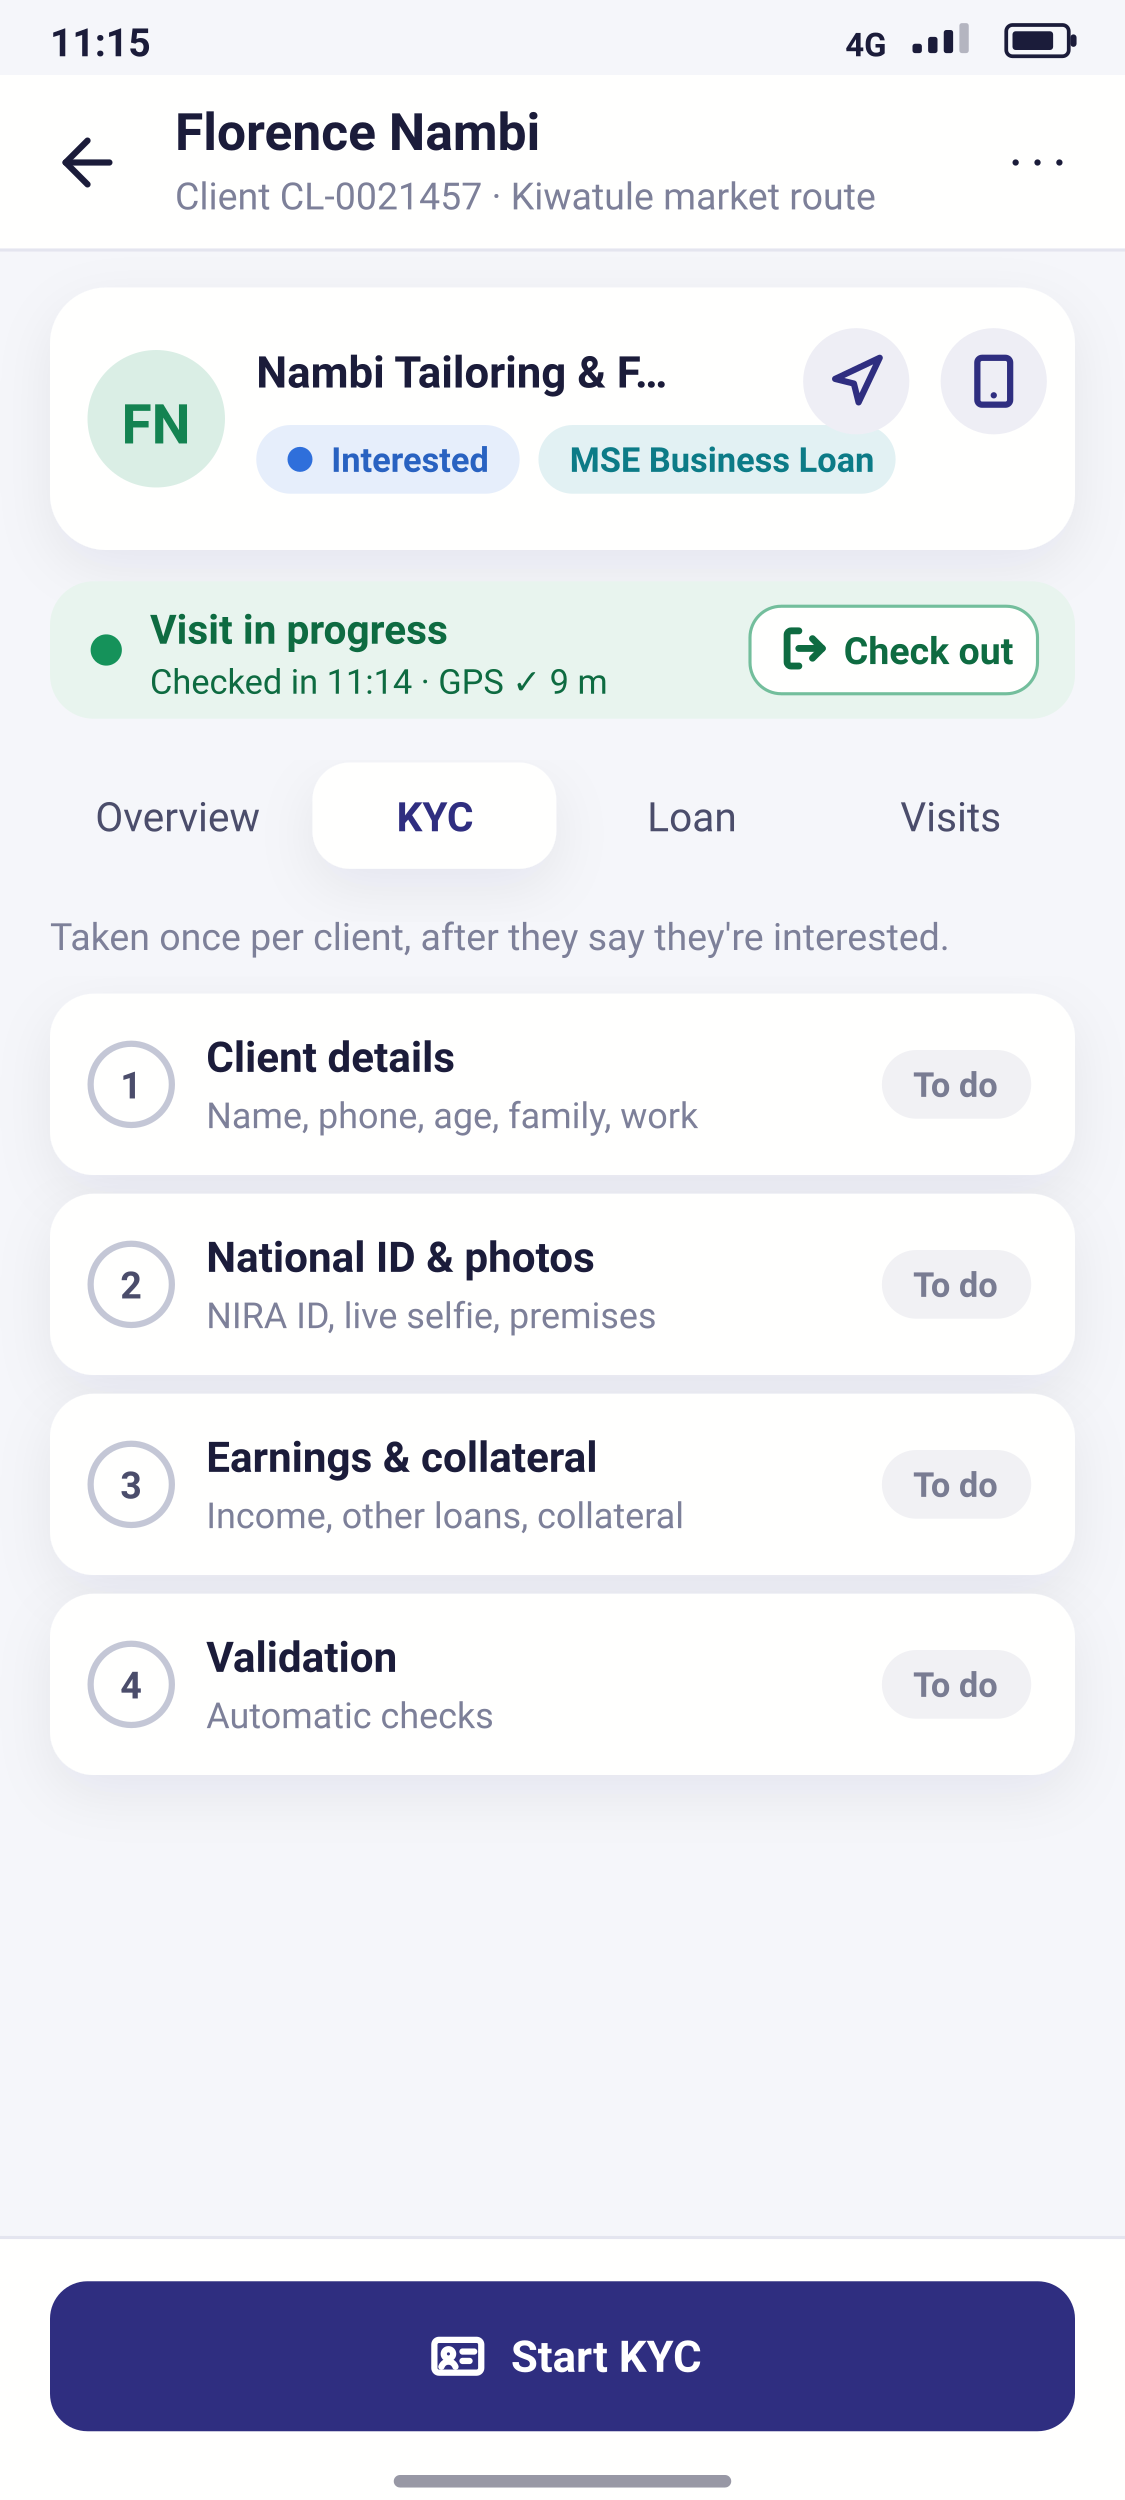
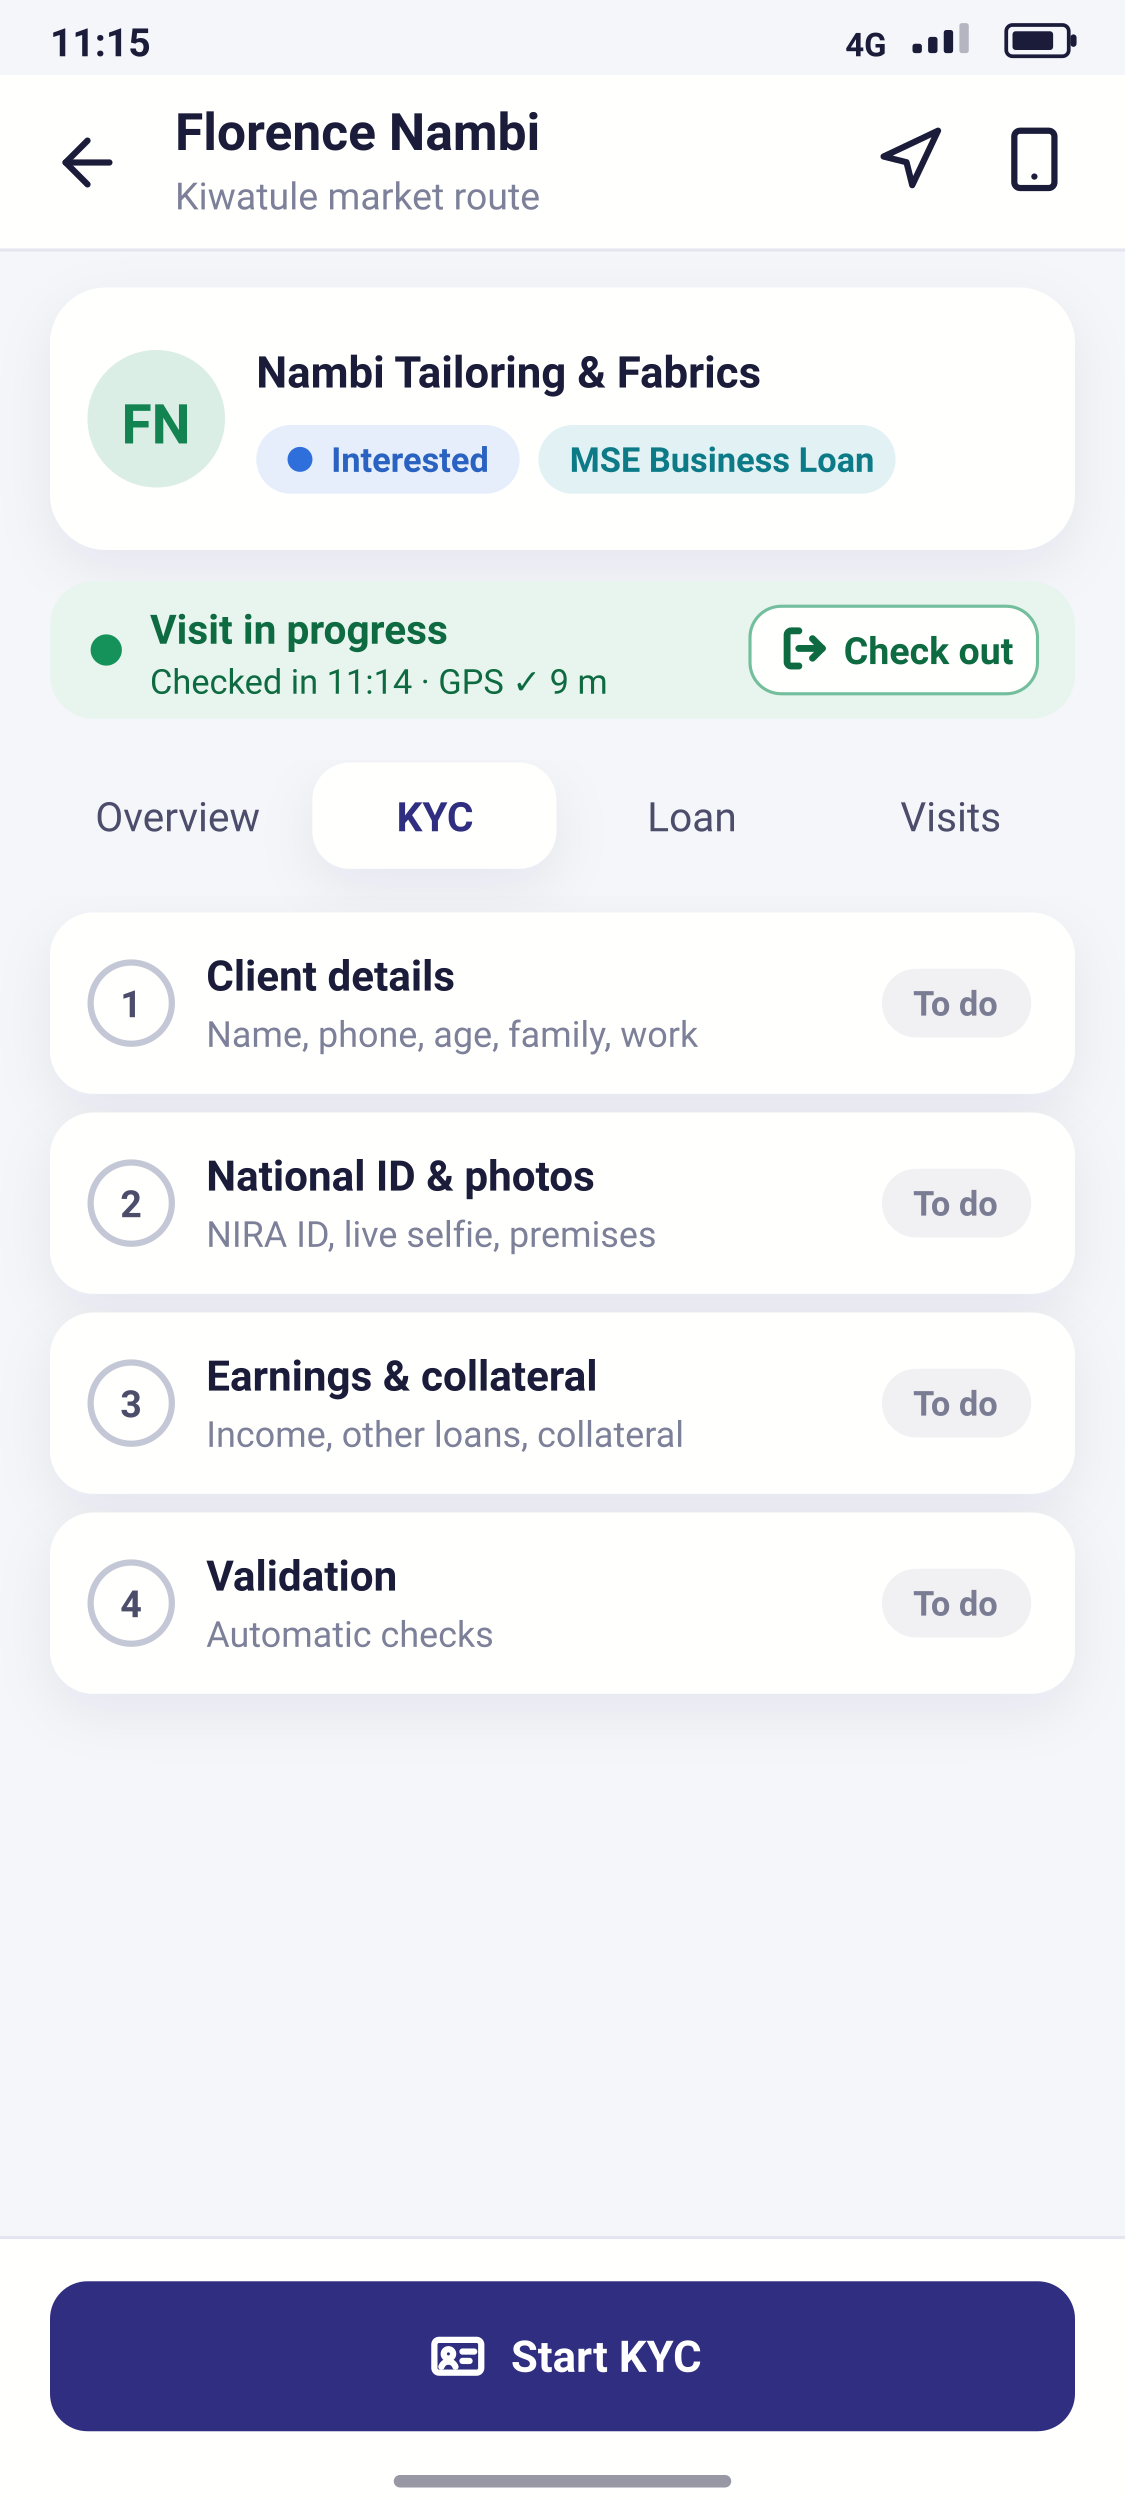
<svg xmlns="http://www.w3.org/2000/svg" width="360" height="800" viewBox="0 0 360 800">
  <defs>
    <filter id="soft" x="-20%" y="-20%" width="140%" height="170%">
      <feDropShadow dx="0" dy="6" stdDeviation="9" flood-color="#1B1C3A" flood-opacity="0.07" />
    </filter>
  </defs>
  <rect id="screen-background" x="0.0" y="0.0" width="360.0" height="800.0" fill="#F5F6FA" />
  <g id="status-bar">
    <text id="11-15" x="16.0" y="18.0" font-family="Segoe UI, Roboto, Helvetica Neue, Arial, sans-serif" font-size="12.5" font-weight="600" fill="#1B1C3A">11:15</text>
    <rect id="battery" x="322.0" y="8.0" width="20.0" height="10.0" rx="2" fill="none" stroke="#1B1C3A" stroke-width="1.2" />
    <rect x="324.0" y="10.0" width="13.0" height="6.0" rx="1" fill="#1B1C3A" />
    <rect x="342.5" y="11.0" width="2.0" height="4.0" rx="1" fill="#1B1C3A" />
    <rect id="signal-bar" x="292.0" y="14.0" width="3.0" height="3.0" rx="0.8" fill="#1B1C3A" fill-opacity="1" />
    <rect id="signal-bar-2" x="297.0" y="11.8" width="3.0" height="5.2" rx="0.8" fill="#1B1C3A" fill-opacity="1" />
    <rect id="signal-bar-3" x="302.0" y="9.6" width="3.0" height="7.4" rx="0.8" fill="#1B1C3A" fill-opacity="1" />
    <rect id="signal-bar-4" x="307.0" y="7.4" width="3.0" height="9.6" rx="0.8" fill="#1B1C3A" fill-opacity="0.3" />
    <text id="network" x="270.5" y="18.0" font-family="Segoe UI, Roboto, Helvetica Neue, Arial, sans-serif" font-size="10.5" font-weight="700" fill="#1B1C3A">4G</text>
  </g>
  <g id="app-bar">
    <rect id="app-bar-bg" x="0.0" y="24.0" width="360.0" height="56.0" fill="#FFFFFE" />
    <line x1="0.0" y1="80.0" x2="360.0" y2="80.0" stroke="#E4E5EF" stroke-width="1" />
    <g id="icon-arrowleft" transform="translate(16.0 40.0) scale(1)">
      <path d="M19 12H5" fill="none" stroke="#1B1C3A" stroke-width="2.00" stroke-linecap="round" stroke-linejoin="round" />
      <path d="M12 19l-7-7 7-7" fill="none" stroke="#1B1C3A" stroke-width="2.00" stroke-linecap="round" stroke-linejoin="round" />
    </g>
    <text id="Florence-Nambi" x="56.0" y="48.0" font-family="Segoe UI, Roboto, Helvetica Neue, Arial, sans-serif" font-size="16.5" font-weight="600" fill="#1B1C3A">Florence Nambi</text>
-     <text id="Client-CL-0021457-Kiwatule" x="56.0" y="67.0" font-family="Segoe UI, Roboto, Helvetica Neue, Arial, sans-serif" font-size="12" font-weight="400" fill="#7D8099">Client CL-0021457 · Kiwatule market route</text>
-     <g id="icon-more" transform="translate(320.0 40.0) scale(1)">
-       <path d="M12 12h.01" fill="none" stroke="#1B1C3A" stroke-width="2.00" stroke-linecap="round" stroke-linejoin="round" />
-       <path d="M19 12h.01" fill="none" stroke="#1B1C3A" stroke-width="2.00" stroke-linecap="round" stroke-linejoin="round" />
-       <path d="M5 12h.01" fill="none" stroke="#1B1C3A" stroke-width="2.00" stroke-linecap="round" stroke-linejoin="round" />
-     </g>
+     <text id="Kiwatule-market-route" x="56.0" y="67.0" font-family="Segoe UI, Roboto, Helvetica Neue, Arial, sans-serif" font-size="12" font-weight="400" fill="#7D8099">Kiwatule market route</text>
+   </g>
+   <g id="icon-phone" transform="translate(320.0 40.0) scale(0.9167)">
+     <path d="M7 2h10a2 2 0 0 1 2 2v16a2 2 0 0 1-2 2H7a2 2 0 0 1-2-2V4a2 2 0 0 1 2-2z" fill="none" stroke="#1B1C3A" stroke-width="2.18" stroke-linecap="round" stroke-linejoin="round" />
+     <path d="M12 18h.01" fill="none" stroke="#1B1C3A" stroke-width="2.18" stroke-linecap="round" stroke-linejoin="round" />
+   </g>
+   <g id="icon-navigation" transform="translate(280.0 40.0) scale(0.9167)">
+     <path d="M3 11l19-9-9 19-2-8z" fill="none" stroke="#1B1C3A" stroke-width="2.18" stroke-linecap="round" stroke-linejoin="round" />
  </g>
  <g id="client-header">
    <rect x="16.0" y="92.0" width="328.0" height="84.0" rx="18" fill="#FFFFFE" filter="url(#soft)" />
    <g id="avatar-FN">
      <circle cx="50.0" cy="134.0" r="22.0" fill="#DAEEE5" />
      <text id="FN" x="38.9" y="141.9" font-family="Segoe UI, Roboto, Helvetica Neue, Arial, sans-serif" font-size="17.6" font-weight="600" fill="#138351">FN</text>
    </g>
-     <text id="Nambi-Tailoring-F" x="82.0" y="124.0" font-family="Segoe UI, Roboto, Helvetica Neue, Arial, sans-serif" font-size="14" font-weight="700" fill="#1B1C3A">Nambi Tailoring &amp; F…</text>
+     <text id="Nambi-Tailoring-Fabrics" x="82.0" y="124.0" font-family="Segoe UI, Roboto, Helvetica Neue, Arial, sans-serif" font-size="14" font-weight="700" fill="#1B1C3A">Nambi Tailoring &amp; Fabrics</text>
    <g id="chip-Interested">
      <rect x="82.0" y="136.0" width="84.3" height="22.0" rx="11.0" fill="#E6EEFB" />
      <circle cx="96.0" cy="147.0" r="4.0" fill="#2F6FDB" />
      <text id="Interested" x="106.0" y="151.0" font-family="Segoe UI, Roboto, Helvetica Neue, Arial, sans-serif" font-size="11" font-weight="600" fill="#2962C1">Interested</text>
    </g>
    <g id="chip-MSE-Business-Loan">
      <rect x="172.3" y="136.0" width="114.3" height="22.0" rx="11.0" fill="#E2F1F3" />
      <text id="MSE-Business-Loan" x="182.3" y="151.0" font-family="Segoe UI, Roboto, Helvetica Neue, Arial, sans-serif" font-size="11" font-weight="600" fill="#0C7B87">MSE Business Loan</text>
-     </g>
-     <circle cx="318.0" cy="122.0" r="17.0" fill="#EEEEF5" />
-     <g id="icon-phone" transform="translate(309.0 113.0) scale(0.75)">
-       <path d="M7 2h10a2 2 0 0 1 2 2v16a2 2 0 0 1-2 2H7a2 2 0 0 1-2-2V4a2 2 0 0 1 2-2z" fill="none" stroke="#2F2E80" stroke-width="2.67" stroke-linecap="round" stroke-linejoin="round" />
-       <path d="M12 18h.01" fill="none" stroke="#2F2E80" stroke-width="2.67" stroke-linecap="round" stroke-linejoin="round" />
-     </g>
-     <circle cx="274.0" cy="122.0" r="17.0" fill="#EEEEF5" />
-     <g id="icon-navigation" transform="translate(265.0 113.0) scale(0.75)">
-       <path d="M3 11l19-9-9 19-2-8z" fill="none" stroke="#2F2E80" stroke-width="2.67" stroke-linecap="round" stroke-linejoin="round" />
    </g>
  </g>
  <g id="visit-bar">
    <rect x="16.0" y="186.0" width="328.0" height="44.0" rx="14" fill="#E8F4EE" />
    <circle cx="34.0" cy="208.0" r="5.0" fill="#15925A" />
    <text id="Visit-in-progress" x="48.0" y="206.0" font-family="Segoe UI, Roboto, Helvetica Neue, Arial, sans-serif" font-size="13" font-weight="700" fill="#0E6B41">Visit in progress</text>
    <text id="Checked-in-11-14-GPS-9-m" x="48.0" y="222.0" font-family="Segoe UI, Roboto, Helvetica Neue, Arial, sans-serif" font-size="11" font-weight="400" fill="#0E6B41">Checked in 11:14 · GPS ✓ 9 m</text>
    <rect x="240.0" y="194.0" width="92.0" height="28.0" rx="10" fill="#FFFFFE" stroke="#73BE9C" stroke-width="1" />
    <g id="icon-logout" transform="translate(250.0 200.0) scale(0.625)">
      <path d="M9 21H5a2 2 0 0 1-2-2V5a2 2 0 0 1 2-2h4" fill="none" stroke="#0E6B41" stroke-width="3.52" stroke-linecap="round" stroke-linejoin="round" />
      <path d="M16 17l5-5-5-5" fill="none" stroke="#0E6B41" stroke-width="3.52" stroke-linecap="round" stroke-linejoin="round" />
      <path d="M21 12H9" fill="none" stroke="#0E6B41" stroke-width="3.52" stroke-linecap="round" stroke-linejoin="round" />
    </g>
    <text id="Check-out" x="270.0" y="212.5" font-family="Segoe UI, Roboto, Helvetica Neue, Arial, sans-serif" font-size="12" font-weight="700" fill="#0E6B41">Check out</text>
  </g>
  <g id="tabs">
    <text id="Overview" x="30.5" y="266.0" font-family="Segoe UI, Roboto, Helvetica Neue, Arial, sans-serif" font-size="13" font-weight="400" fill="#4B4D6B">Overview</text>
    <rect x="100.0" y="244.0" width="78.0" height="34.0" rx="12" fill="#FFFFFE" filter="url(#soft)" />
    <text id="KYC" x="126.9" y="266.0" font-family="Segoe UI, Roboto, Helvetica Neue, Arial, sans-serif" font-size="13" font-weight="700" fill="#2F2E80">KYC</text>
    <text id="Loan" x="207.1" y="266.0" font-family="Segoe UI, Roboto, Helvetica Neue, Arial, sans-serif" font-size="13" font-weight="400" fill="#4B4D6B">Loan</text>
    <text id="Visits" x="288.1" y="266.0" font-family="Segoe UI, Roboto, Helvetica Neue, Arial, sans-serif" font-size="13" font-weight="400" fill="#4B4D6B">Visits</text>
  </g>
-   <text id="Taken-once-per-client-after" x="16.0" y="304.0" font-family="Segoe UI, Roboto, Helvetica Neue, Arial, sans-serif" font-size="12" font-weight="400" fill="#7D8099">Taken once per client, after they say they're interested.</text>
  <g id="kyc-Client-details">
-     <rect x="16.0" y="318.0" width="328.0" height="58.0" rx="14" fill="#FFFFFE" filter="url(#soft)" />
-     <circle cx="42.0" cy="347.0" r="13.0" fill="#FFFFFE" stroke="#C4C7D6" stroke-width="2" />
-     <text id="1" x="38.5" y="351.5" font-family="Segoe UI, Roboto, Helvetica Neue, Arial, sans-serif" font-size="12" font-weight="700" fill="#4B4D6B">1</text>
+     <rect x="16.0" y="292.0" width="328.0" height="58.0" rx="14" fill="#FFFFFE" filter="url(#soft)" />
+     <circle cx="42.0" cy="321.0" r="13.0" fill="#FFFFFE" stroke="#C4C7D6" stroke-width="2" />
+     <text id="1" x="38.5" y="325.5" font-family="Segoe UI, Roboto, Helvetica Neue, Arial, sans-serif" font-size="12" font-weight="700" fill="#4B4D6B">1</text>
    <g id="chip-To-do">
-       <rect x="282.2" y="336.0" width="47.8" height="22.0" rx="11.0" fill="#F1F1F4" />
-       <text id="To-do" x="292.2" y="351.0" font-family="Segoe UI, Roboto, Helvetica Neue, Arial, sans-serif" font-size="11" font-weight="600" fill="#797C92">To do</text>
+       <rect x="282.2" y="310.0" width="47.8" height="22.0" rx="11.0" fill="#F1F1F4" />
+       <text id="To-do" x="292.2" y="325.0" font-family="Segoe UI, Roboto, Helvetica Neue, Arial, sans-serif" font-size="11" font-weight="600" fill="#797C92">To do</text>
    </g>
-     <text id="Client-details" x="66.0" y="343.0" font-family="Segoe UI, Roboto, Helvetica Neue, Arial, sans-serif" font-size="13.5" font-weight="600" fill="#1B1C3A">Client details</text>
-     <text id="Name-phone-age-family-wo" x="66.0" y="361.0" font-family="Segoe UI, Roboto, Helvetica Neue, Arial, sans-serif" font-size="11.5" font-weight="400" fill="#7D8099">Name, phone, age, family, work</text>
+     <text id="Client-details" x="66.0" y="317.0" font-family="Segoe UI, Roboto, Helvetica Neue, Arial, sans-serif" font-size="13.5" font-weight="600" fill="#1B1C3A">Client details</text>
+     <text id="Name-phone-age-family-wo" x="66.0" y="335.0" font-family="Segoe UI, Roboto, Helvetica Neue, Arial, sans-serif" font-size="11.5" font-weight="400" fill="#7D8099">Name, phone, age, family, work</text>
  </g>
  <g id="kyc-National-ID-photos">
-     <rect x="16.0" y="382.0" width="328.0" height="58.0" rx="14" fill="#FFFFFE" filter="url(#soft)" />
-     <circle cx="42.0" cy="411.0" r="13.0" fill="#FFFFFE" stroke="#C4C7D6" stroke-width="2" />
-     <text id="2" x="38.5" y="415.5" font-family="Segoe UI, Roboto, Helvetica Neue, Arial, sans-serif" font-size="12" font-weight="700" fill="#4B4D6B">2</text>
+     <rect x="16.0" y="356.0" width="328.0" height="58.0" rx="14" fill="#FFFFFE" filter="url(#soft)" />
+     <circle cx="42.0" cy="385.0" r="13.0" fill="#FFFFFE" stroke="#C4C7D6" stroke-width="2" />
+     <text id="2" x="38.5" y="389.5" font-family="Segoe UI, Roboto, Helvetica Neue, Arial, sans-serif" font-size="12" font-weight="700" fill="#4B4D6B">2</text>
    <g id="chip-To-do-2">
-       <rect x="282.2" y="400.0" width="47.8" height="22.0" rx="11.0" fill="#F1F1F4" />
-       <text id="To-do-2" x="292.2" y="415.0" font-family="Segoe UI, Roboto, Helvetica Neue, Arial, sans-serif" font-size="11" font-weight="600" fill="#797C92">To do</text>
+       <rect x="282.2" y="374.0" width="47.8" height="22.0" rx="11.0" fill="#F1F1F4" />
+       <text id="To-do-2" x="292.2" y="389.0" font-family="Segoe UI, Roboto, Helvetica Neue, Arial, sans-serif" font-size="11" font-weight="600" fill="#797C92">To do</text>
    </g>
-     <text id="National-ID-photos" x="66.0" y="407.0" font-family="Segoe UI, Roboto, Helvetica Neue, Arial, sans-serif" font-size="13.5" font-weight="600" fill="#1B1C3A">National ID &amp; photos</text>
-     <text id="NIRA-ID-live-selfie-premis" x="66.0" y="425.0" font-family="Segoe UI, Roboto, Helvetica Neue, Arial, sans-serif" font-size="11.5" font-weight="400" fill="#7D8099">NIRA ID, live selfie, premises</text>
+     <text id="National-ID-photos" x="66.0" y="381.0" font-family="Segoe UI, Roboto, Helvetica Neue, Arial, sans-serif" font-size="13.5" font-weight="600" fill="#1B1C3A">National ID &amp; photos</text>
+     <text id="NIRA-ID-live-selfie-premis" x="66.0" y="399.0" font-family="Segoe UI, Roboto, Helvetica Neue, Arial, sans-serif" font-size="11.5" font-weight="400" fill="#7D8099">NIRA ID, live selfie, premises</text>
  </g>
  <g id="kyc-Earnings-collateral">
-     <rect x="16.0" y="446.0" width="328.0" height="58.0" rx="14" fill="#FFFFFE" filter="url(#soft)" />
-     <circle cx="42.0" cy="475.0" r="13.0" fill="#FFFFFE" stroke="#C4C7D6" stroke-width="2" />
-     <text id="3" x="38.5" y="479.5" font-family="Segoe UI, Roboto, Helvetica Neue, Arial, sans-serif" font-size="12" font-weight="700" fill="#4B4D6B">3</text>
+     <rect x="16.0" y="420.0" width="328.0" height="58.0" rx="14" fill="#FFFFFE" filter="url(#soft)" />
+     <circle cx="42.0" cy="449.0" r="13.0" fill="#FFFFFE" stroke="#C4C7D6" stroke-width="2" />
+     <text id="3" x="38.5" y="453.5" font-family="Segoe UI, Roboto, Helvetica Neue, Arial, sans-serif" font-size="12" font-weight="700" fill="#4B4D6B">3</text>
    <g id="chip-To-do-3">
-       <rect x="282.2" y="464.0" width="47.8" height="22.0" rx="11.0" fill="#F1F1F4" />
-       <text id="To-do-3" x="292.2" y="479.0" font-family="Segoe UI, Roboto, Helvetica Neue, Arial, sans-serif" font-size="11" font-weight="600" fill="#797C92">To do</text>
+       <rect x="282.2" y="438.0" width="47.8" height="22.0" rx="11.0" fill="#F1F1F4" />
+       <text id="To-do-3" x="292.2" y="453.0" font-family="Segoe UI, Roboto, Helvetica Neue, Arial, sans-serif" font-size="11" font-weight="600" fill="#797C92">To do</text>
    </g>
-     <text id="Earnings-collateral" x="66.0" y="471.0" font-family="Segoe UI, Roboto, Helvetica Neue, Arial, sans-serif" font-size="13.5" font-weight="600" fill="#1B1C3A">Earnings &amp; collateral</text>
-     <text id="Income-other-loans-collate" x="66.0" y="489.0" font-family="Segoe UI, Roboto, Helvetica Neue, Arial, sans-serif" font-size="11.5" font-weight="400" fill="#7D8099">Income, other loans, collateral</text>
+     <text id="Earnings-collateral" x="66.0" y="445.0" font-family="Segoe UI, Roboto, Helvetica Neue, Arial, sans-serif" font-size="13.5" font-weight="600" fill="#1B1C3A">Earnings &amp; collateral</text>
+     <text id="Income-other-loans-collate" x="66.0" y="463.0" font-family="Segoe UI, Roboto, Helvetica Neue, Arial, sans-serif" font-size="11.5" font-weight="400" fill="#7D8099">Income, other loans, collateral</text>
  </g>
  <g id="kyc-Validation">
-     <rect x="16.0" y="510.0" width="328.0" height="58.0" rx="14" fill="#FFFFFE" filter="url(#soft)" />
-     <circle cx="42.0" cy="539.0" r="13.0" fill="#FFFFFE" stroke="#C4C7D6" stroke-width="2" />
-     <text id="4" x="38.5" y="543.5" font-family="Segoe UI, Roboto, Helvetica Neue, Arial, sans-serif" font-size="12" font-weight="700" fill="#4B4D6B">4</text>
+     <rect x="16.0" y="484.0" width="328.0" height="58.0" rx="14" fill="#FFFFFE" filter="url(#soft)" />
+     <circle cx="42.0" cy="513.0" r="13.0" fill="#FFFFFE" stroke="#C4C7D6" stroke-width="2" />
+     <text id="4" x="38.5" y="517.5" font-family="Segoe UI, Roboto, Helvetica Neue, Arial, sans-serif" font-size="12" font-weight="700" fill="#4B4D6B">4</text>
    <g id="chip-To-do-4">
-       <rect x="282.2" y="528.0" width="47.8" height="22.0" rx="11.0" fill="#F1F1F4" />
-       <text id="To-do-4" x="292.2" y="543.0" font-family="Segoe UI, Roboto, Helvetica Neue, Arial, sans-serif" font-size="11" font-weight="600" fill="#797C92">To do</text>
+       <rect x="282.2" y="502.0" width="47.8" height="22.0" rx="11.0" fill="#F1F1F4" />
+       <text id="To-do-4" x="292.2" y="517.0" font-family="Segoe UI, Roboto, Helvetica Neue, Arial, sans-serif" font-size="11" font-weight="600" fill="#797C92">To do</text>
    </g>
-     <text id="Validation" x="66.0" y="535.0" font-family="Segoe UI, Roboto, Helvetica Neue, Arial, sans-serif" font-size="13.5" font-weight="600" fill="#1B1C3A">Validation</text>
-     <text id="Automatic-checks" x="66.0" y="553.0" font-family="Segoe UI, Roboto, Helvetica Neue, Arial, sans-serif" font-size="11.5" font-weight="400" fill="#7D8099">Automatic checks</text>
+     <text id="Validation" x="66.0" y="509.0" font-family="Segoe UI, Roboto, Helvetica Neue, Arial, sans-serif" font-size="13.5" font-weight="600" fill="#1B1C3A">Validation</text>
+     <text id="Automatic-checks" x="66.0" y="527.0" font-family="Segoe UI, Roboto, Helvetica Neue, Arial, sans-serif" font-size="11.5" font-weight="400" fill="#7D8099">Automatic checks</text>
  </g>
  <g id="footer">
    <rect x="0.0" y="716.0" width="360.0" height="84.0" fill="#FFFFFE" />
    <line x1="0.0" y1="716.0" x2="360.0" y2="716.0" stroke="#E4E5EF" stroke-width="1" />
    <g id="button-Start-KYC">
      <rect x="16.0" y="730.0" width="328.0" height="48.0" rx="12" fill="#2F2E80" />
      <g id="icon-idcard" transform="translate(137.5 745.0) scale(0.75)">
        <path d="M4 5h16a2 2 0 0 1 2 2v10a2 2 0 0 1-2 2H4a2 2 0 0 1-2-2V7a2 2 0 0 1 2-2z" fill="none" stroke="#FFFFFF" stroke-width="2.67" stroke-linecap="round" stroke-linejoin="round" />
        <path d="M8 9a2 2 0 1 0 0 4 2 2 0 1 0 0-4z" fill="none" stroke="#FFFFFF" stroke-width="2.67" stroke-linecap="round" stroke-linejoin="round" />
        <path d="M5 16.5c.6-1.5 1.7-2.2 3-2.2s2.4.7 3 2.2" fill="none" stroke="#FFFFFF" stroke-width="2.67" stroke-linecap="round" stroke-linejoin="round" />
        <path d="M14 10h5" fill="none" stroke="#FFFFFF" stroke-width="2.67" stroke-linecap="round" stroke-linejoin="round" />
        <path d="M14 14h3" fill="none" stroke="#FFFFFF" stroke-width="2.67" stroke-linecap="round" stroke-linejoin="round" />
      </g>
      <text id="Start-KYC" x="163.5" y="759.0" font-family="Segoe UI, Roboto, Helvetica Neue, Arial, sans-serif" font-size="14" font-weight="600" fill="#FFFFFF">Start KYC</text>
    </g>
  </g>
  <rect id="gesture-bar" x="126.0" y="792.0" width="108.0" height="4.0" rx="2" fill="#1B1C3A" fill-opacity="0.45" />
</svg>
